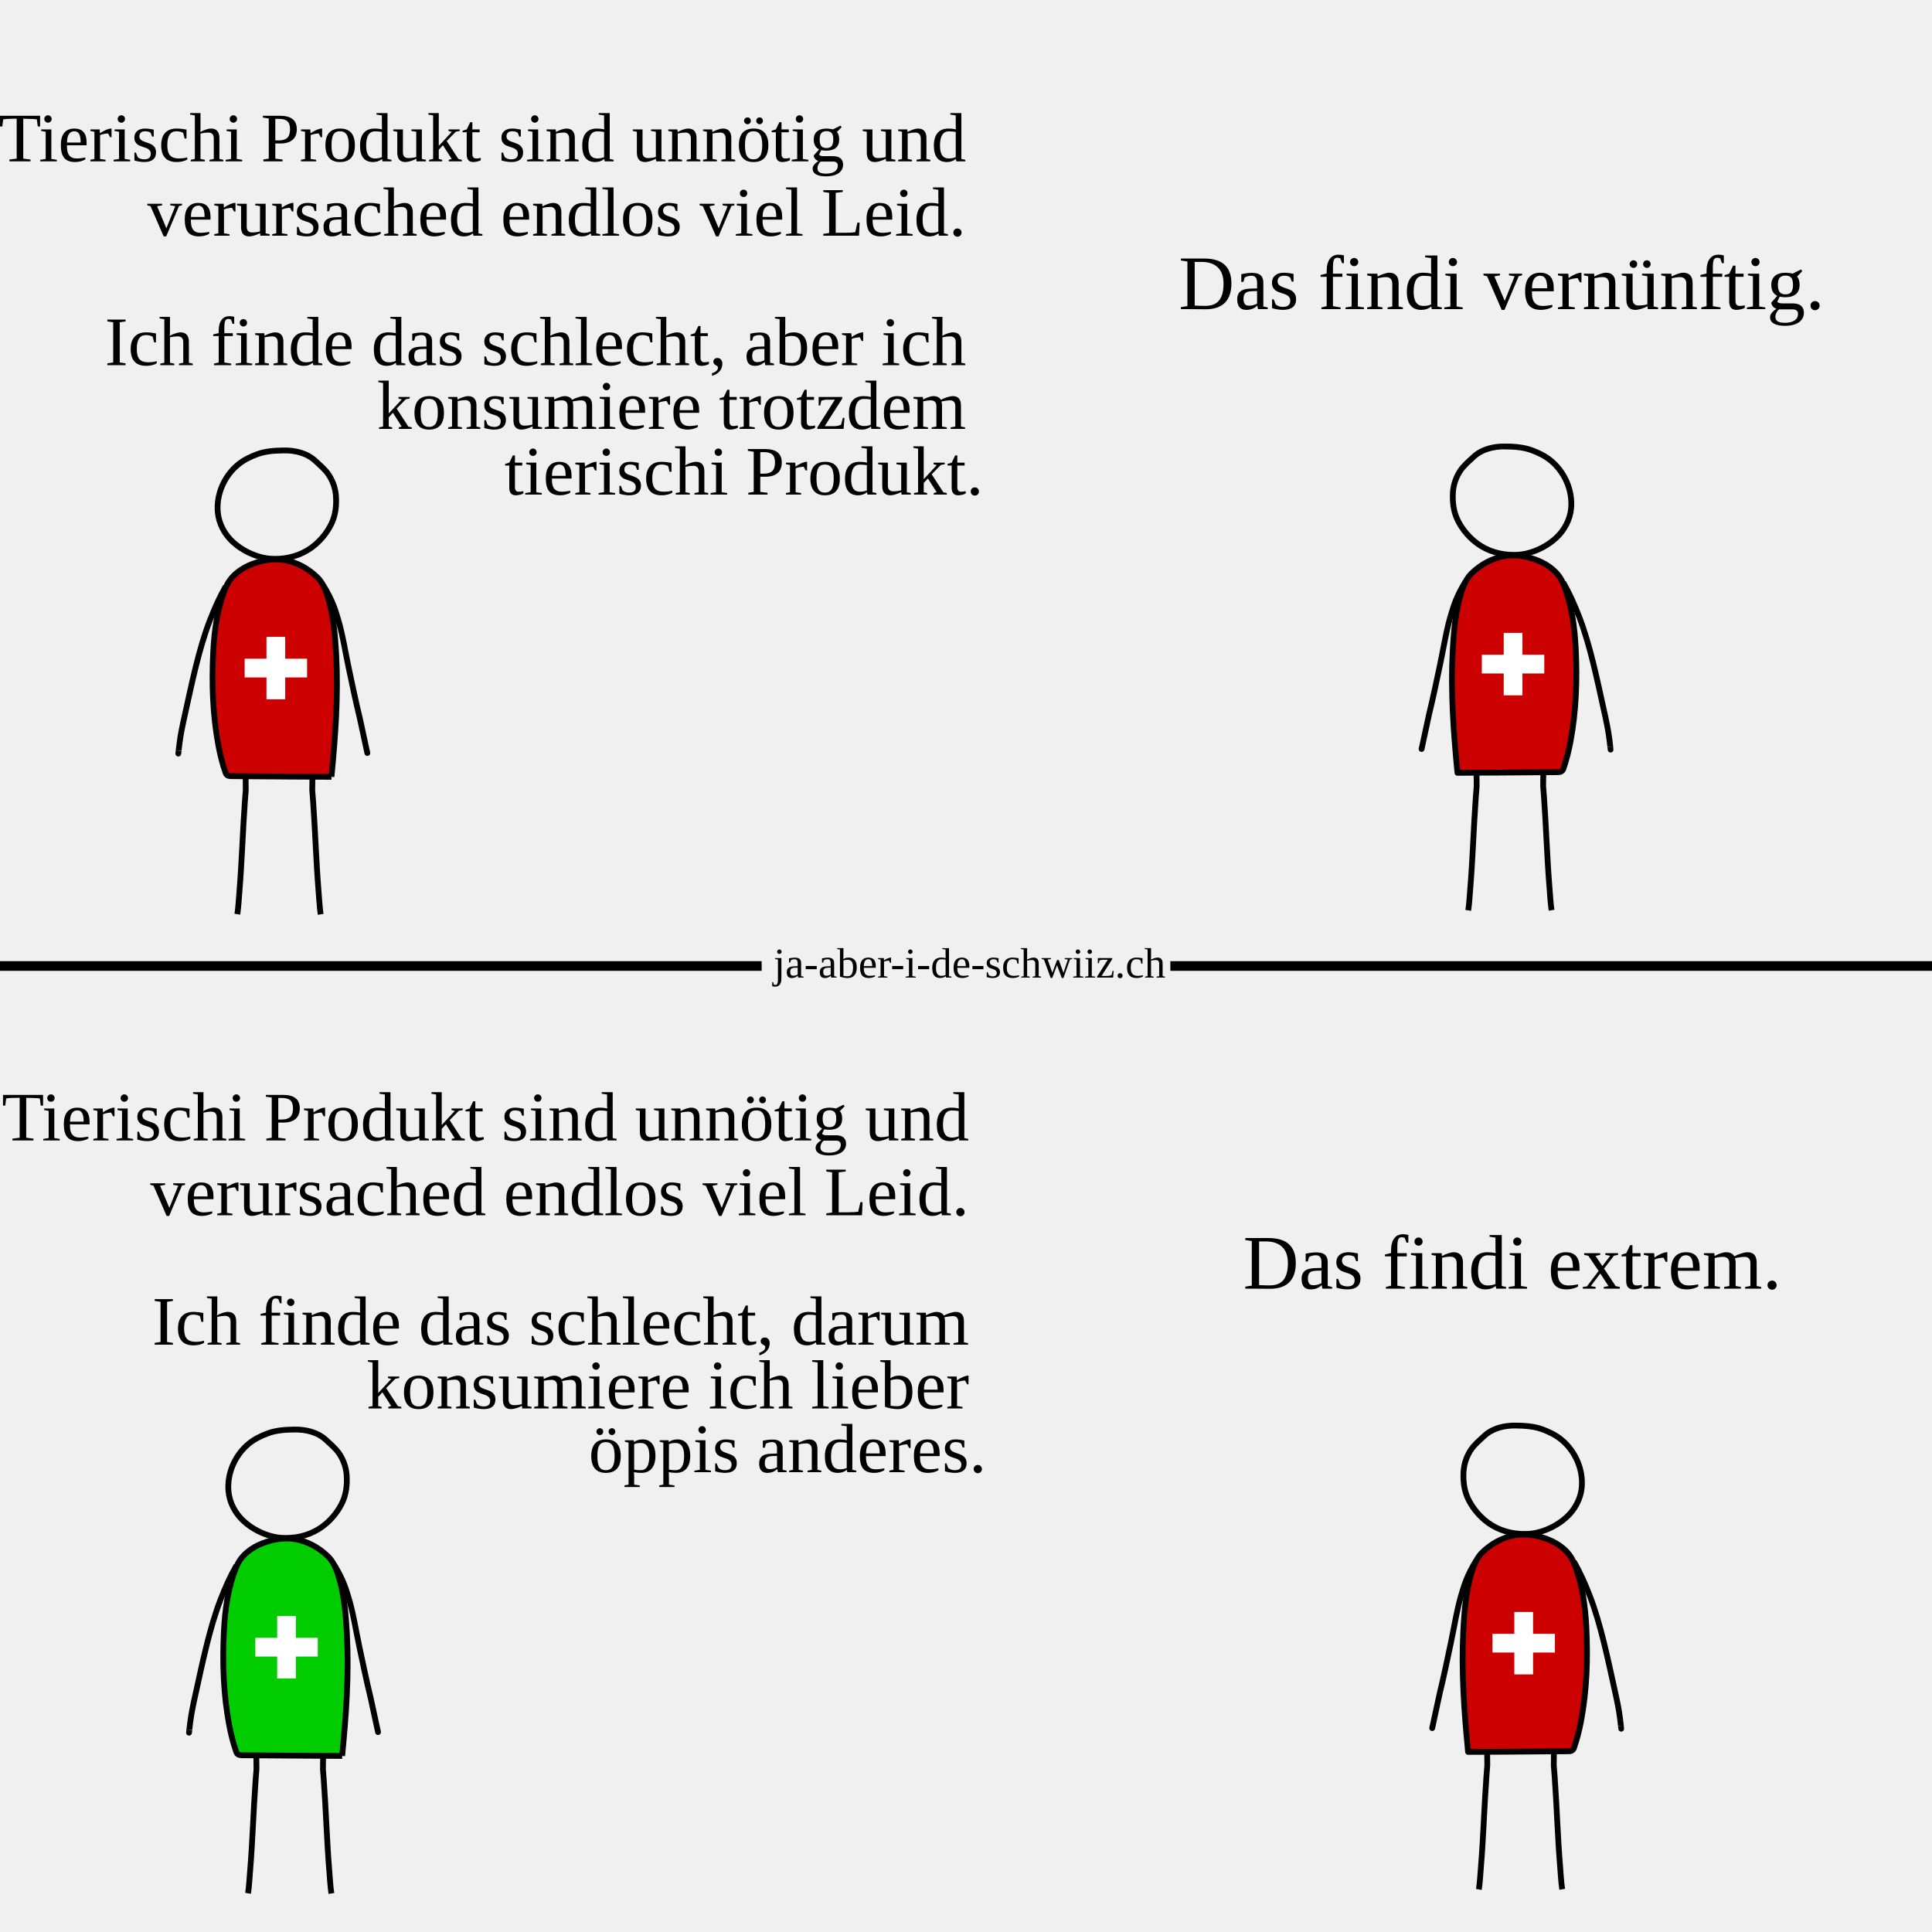
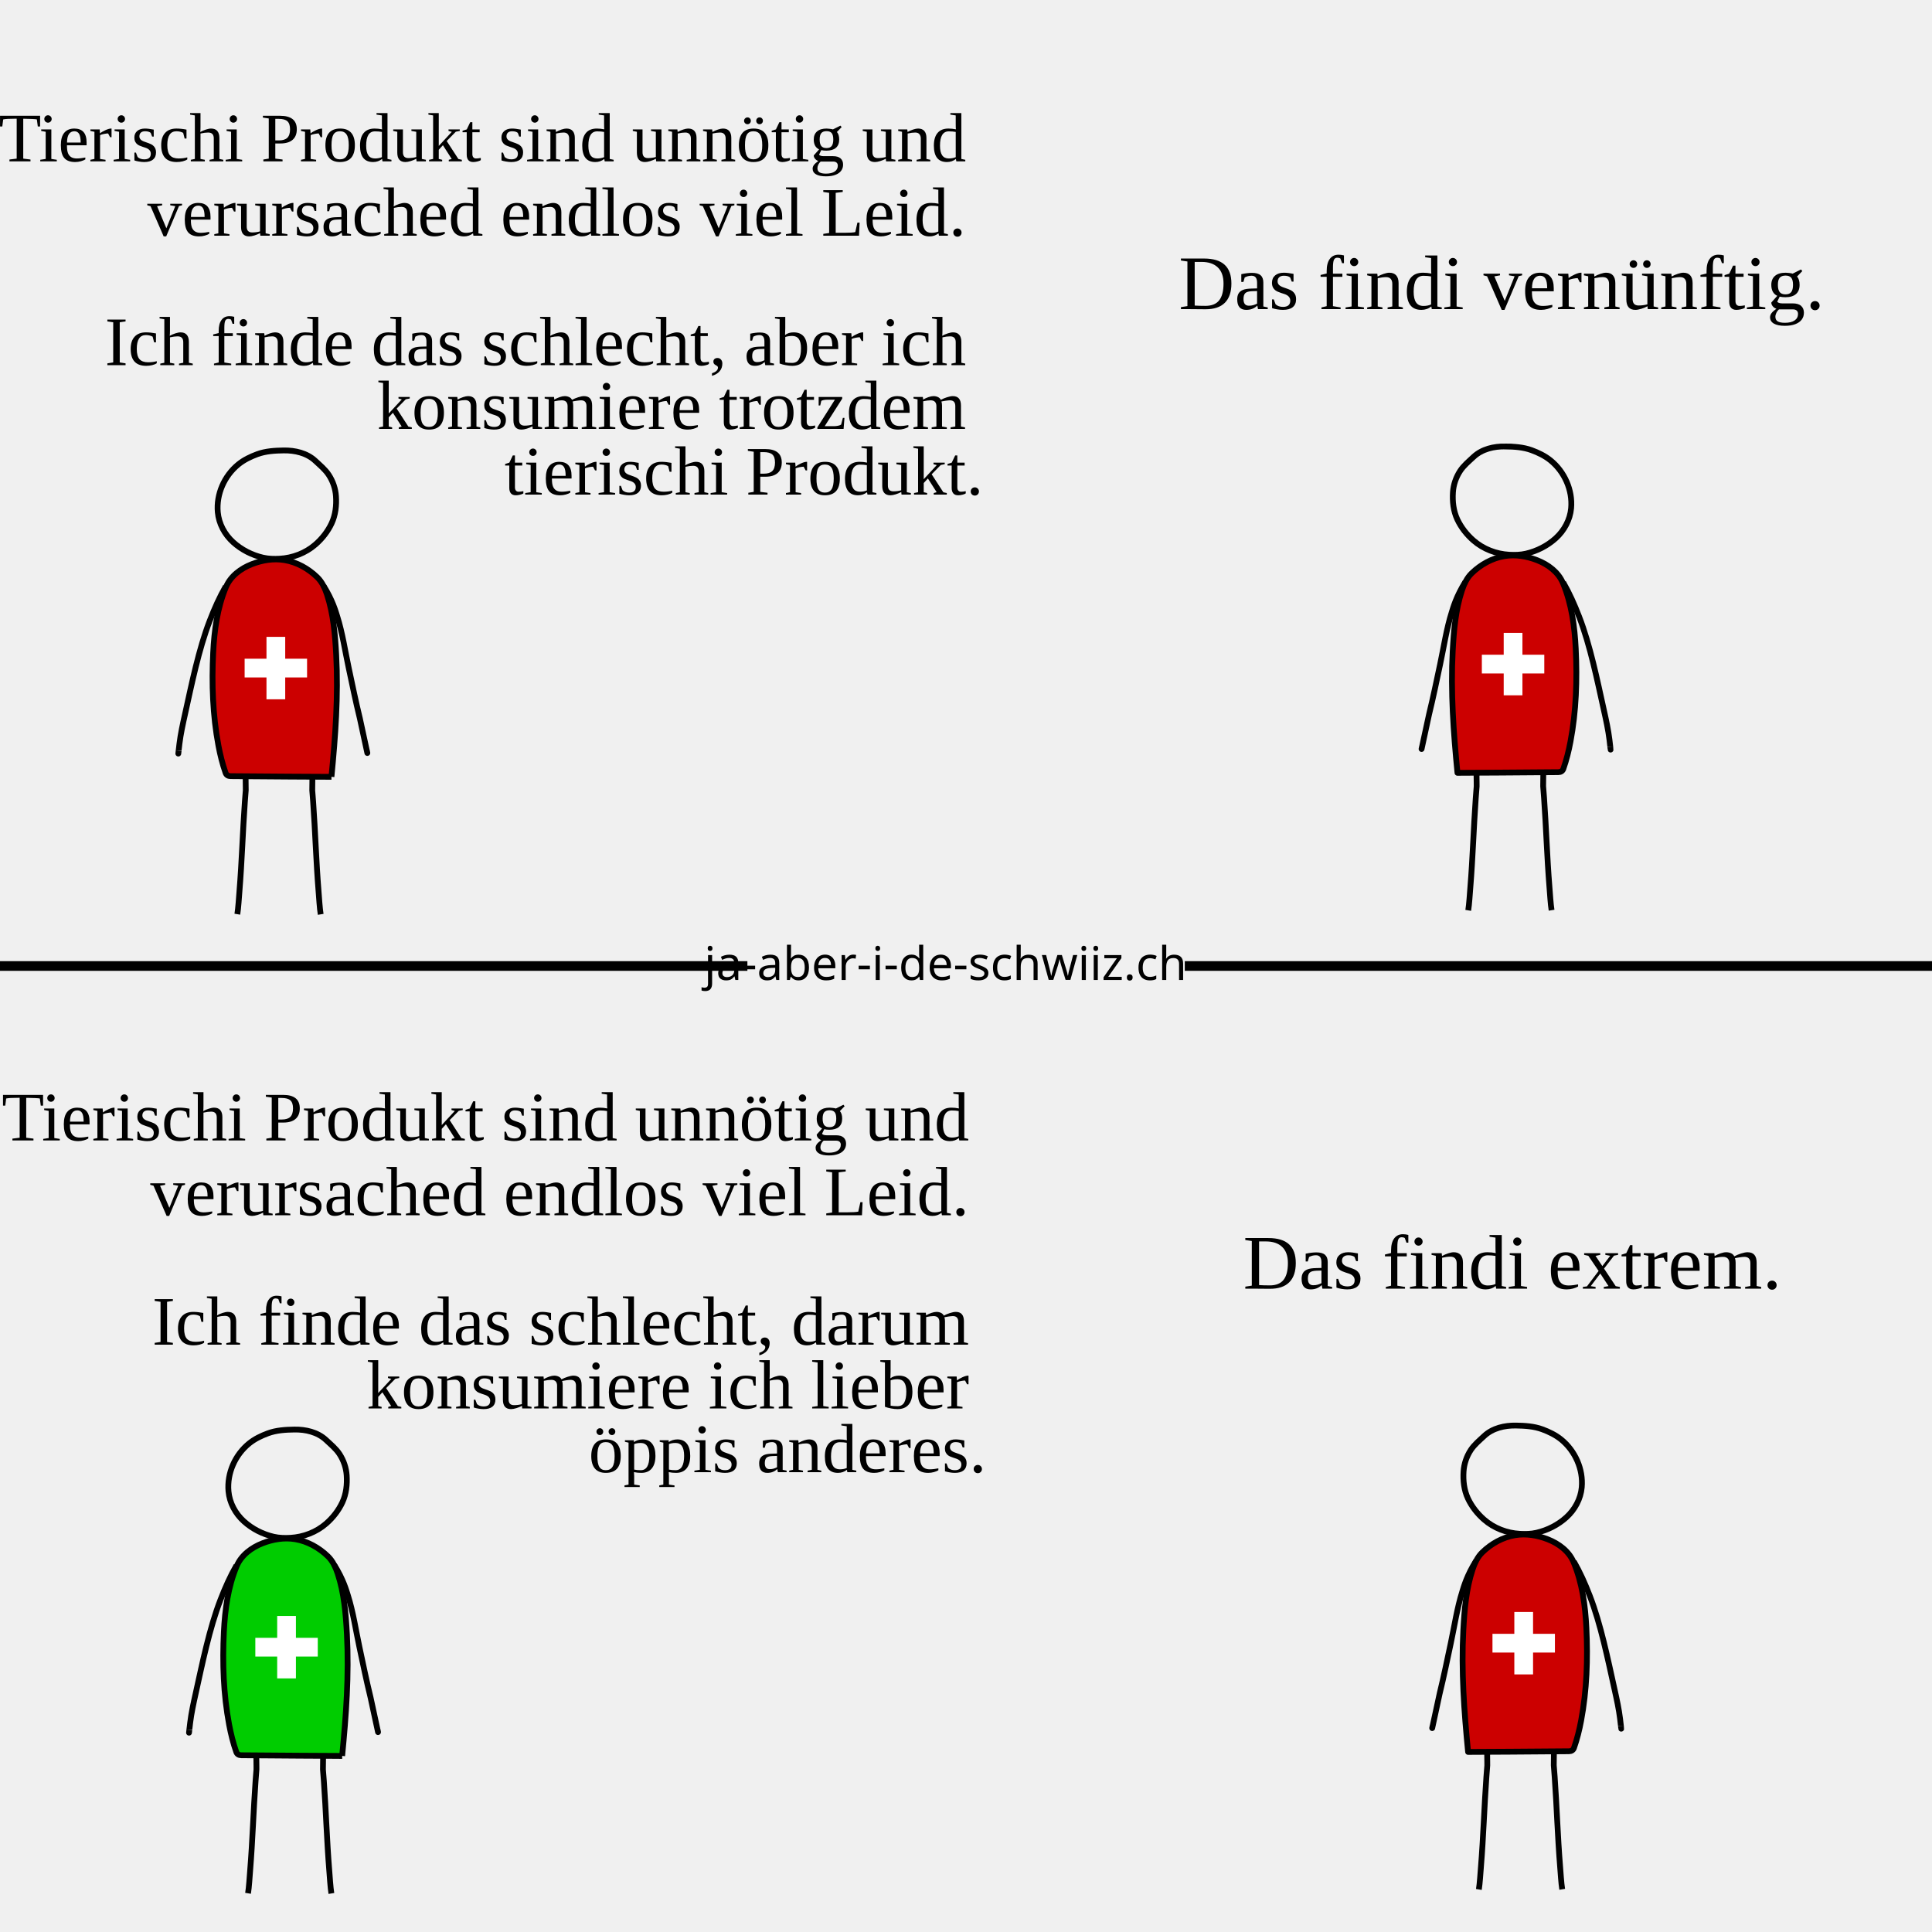
- <svg xmlns="http://www.w3.org/2000/svg" width="1e3" height="1e3" version="1.1" viewBox="0 0 1e3 1e3">
-   <text x="510.61" y="596" style="fill:#000000;font-size:36px;line-height:1">
-     <tspan x="510.61" y="590.286" style="text-align:end;text-anchor:end">Tierischi Produkt sind unnötig und</tspan>
-     <tspan x="510.61" y="629" style="text-align:end;text-anchor:end">verursached endlos viel Leid.</tspan>
-     <tspan x="510.61" y="662" style="text-align:end;text-anchor:end" />
-     <tspan x="510.61" y="696" style="text-align:end;text-anchor:end">Ich finde das schlecht, darum</tspan>
-     <tspan x="510.61" y="729" style="text-align:end;text-anchor:end">konsumiere ich lieber</tspan>
-     <tspan x="510.61" y="762" style="text-align:end;text-anchor:end">öppis anderes.</tspan>
+ <svg xmlns="http://www.w3.org/2000/svg" width="1e3" height="1e3" version="1.1" viewBox="0 0 1e3 1e3" id="svg120">
+   <defs id="defs124" />
+   <text x="510.61" y="596" style="fill:#000000;font-size:36px;line-height:1" id="text14">
+     <tspan x="510.61" y="590.286" style="text-align:end;text-anchor:end" id="tspan2">Tierischi Produkt sind unnötig und</tspan>
+     <tspan x="510.61" y="629" style="text-align:end;text-anchor:end" id="tspan4">verursached endlos viel Leid.</tspan>
+     <tspan x="510.61" y="662" style="text-align:end;text-anchor:end" id="tspan6" />
+     <tspan x="510.61" y="696" style="text-align:end;text-anchor:end" id="tspan8">Ich finde das schlecht, darum</tspan>
+     <tspan x="510.61" y="729" style="text-align:end;text-anchor:end" id="tspan10">konsumiere ich lieber</tspan>
+     <tspan x="510.61" y="762" style="text-align:end;text-anchor:end" id="tspan12">öppis anderes.</tspan>
  </text>
-   <text x="400.341" y="506" font-size="22px">ja-aber-i-de-schwiiz.ch</text>
-   <g fill="none" stroke="#000" stroke-width="5px">
-     <path d="m0 500h394.23" />
-     <path d="m605.77 500h394.23" />
-   </g>
-   <g transform="translate(-119.76 -2.4241)">
-     <g stroke="#000" stroke-width="3">
-       <path d="m266.56 235.57c-4.601 0.072-9.322 0.347-13.651 1.946-3.473 1.283-6.865 2.905-9.761 5.258-7.249 5.891-11.497 15.402-10.66 24.778 0.532 5.956 3.554 11.535 7.973 15.533 4.34 3.928 9.74 6.66 15.405 7.97 2.842 0.657 5.796 0.714 8.696 0.551 6.747-0.378 13.394-2.919 18.5-7.382 3.469-3.032 6.385-6.75 8.338-10.918 2.038-4.348 2.569-9.278 2.257-14.033-0.256-3.909-1.56-7.712-3.7-10.998-1.845-2.833-4.5-4.981-6.957-7.289-4.372-4.107-10.598-5.519-16.442-5.417z" fill="none" />
-       <path d="m291.32 404.5c2.051-20.927 3.583-41.997 2.461-63.015-0.564-10.562-1.449-21.267-4.773-31.368-1.074-3.263-2.539-6.476-5.046-8.916-4.619-4.494-10.554-7.806-16.91-8.869-5.706-0.955-11.635 0.028-16.978 2.115-5.64 2.203-10.984 6.125-13.379 11.887-4.462 10.733-6.031 22.425-6.596 33.949-0.787 16.048-0.252 32.255 2.723 48.046 0.9 4.776 2.067 9.513 3.694 14.126 0.392 1.111 1.328 1.694 2.555 1.702 17.417 0.115 46.349 0.38 52.25 0.344 3.3e-4 0-6e-4 -8e-4 -6e-4 -8e-4z" fill="#c00" />
-       <g fill="none">
-         <path d="m246.89 404.7c0.091 9.775 0.24 3.927-0.391 12.763-1.101 15.421-1.549 30.884-2.8 46.299-0.247 3.044-0.592 8.838-1.094 11.85" />
-         <path d="m236.58 305.95c-3.223 5.62-5.771 11.352-8.245 17.734-5.722 14.756-9.396 33.026-12.83 48.483-1.109 4.992-2.251 10.168-2.865 15.238-0.164 1.353-0.919 7.929-0.404 3.647" />
-         <path d="m287.2 305.6c4.757 7.588 6.343 13.436 7.085 15.778 2.725 8.605 4.097 18.002 5.983 26.828 1.949 9.12 3.528 16.931 5.742 25.994 0.279 1.143 5.133 23.973 3.647 16.735" />
-         <path d="m281.46 404.78c-0.091 9.775-0.24 3.927 0.391 12.763 1.101 15.421 1.549 30.884 2.8 46.299 0.247 3.044 0.592 8.838 1.094 11.85" />
+   <g transform="translate(-119.76 -2.4241)" id="g42">
+     <g stroke="#000" stroke-width="3" id="g38">
+       <path d="m266.56 235.57c-4.601 0.072-9.322 0.347-13.651 1.946-3.473 1.283-6.865 2.905-9.761 5.258-7.249 5.891-11.497 15.402-10.66 24.778 0.532 5.956 3.554 11.535 7.973 15.533 4.34 3.928 9.74 6.66 15.405 7.97 2.842 0.657 5.796 0.714 8.696 0.551 6.747-0.378 13.394-2.919 18.5-7.382 3.469-3.032 6.385-6.75 8.338-10.918 2.038-4.348 2.569-9.278 2.257-14.033-0.256-3.909-1.56-7.712-3.7-10.998-1.845-2.833-4.5-4.981-6.957-7.289-4.372-4.107-10.598-5.519-16.442-5.417z" fill="none" id="path24" />
+       <path d="m291.32 404.5c2.051-20.927 3.583-41.997 2.461-63.015-0.564-10.562-1.449-21.267-4.773-31.368-1.074-3.263-2.539-6.476-5.046-8.916-4.619-4.494-10.554-7.806-16.91-8.869-5.706-0.955-11.635 0.028-16.978 2.115-5.64 2.203-10.984 6.125-13.379 11.887-4.462 10.733-6.031 22.425-6.596 33.949-0.787 16.048-0.252 32.255 2.723 48.046 0.9 4.776 2.067 9.513 3.694 14.126 0.392 1.111 1.328 1.694 2.555 1.702 17.417 0.115 46.349 0.38 52.25 0.344 3.3e-4 0-6e-4 -8e-4 -6e-4 -8e-4z" fill="#c00" id="path26" />
+       <g fill="none" id="g36">
+         <path d="m246.89 404.7c0.091 9.775 0.24 3.927-0.391 12.763-1.101 15.421-1.549 30.884-2.8 46.299-0.247 3.044-0.592 8.838-1.094 11.85" id="path28" />
+         <path d="m236.58 305.95c-3.223 5.62-5.771 11.352-8.245 17.734-5.722 14.756-9.396 33.026-12.83 48.483-1.109 4.992-2.251 10.168-2.865 15.238-0.164 1.353-0.919 7.929-0.404 3.647" id="path30" />
+         <path d="m287.2 305.6c4.757 7.588 6.343 13.436 7.085 15.778 2.725 8.605 4.097 18.002 5.983 26.828 1.949 9.12 3.528 16.931 5.742 25.994 0.279 1.143 5.133 23.973 3.647 16.735" id="path32" />
+         <path d="m281.46 404.78c-0.091 9.775-0.24 3.927 0.391 12.763 1.101 15.421 1.549 30.884 2.8 46.299 0.247 3.044 0.592 8.838 1.094 11.85" id="path34" />
      </g>
    </g>
-     <path class="nostroke" d="m257.69 332.06h9.696v11.312h11.312v9.696h-11.312v11.312h-9.696v-11.312h-11.312v-9.696h11.312z" fill="white" />
+     <path class="nostroke" d="m257.69 332.06h9.696v11.312h11.312v9.696h-11.312v11.312h-9.696v-11.312h-11.312v-9.696h11.312z" fill="white" id="path40" />
  </g>
-   <g transform="matrix(-1 0 0 1 1045.7 -4.4859)">
-     <g stroke="#000" stroke-width="3">
-       <path d="m266.56 235.57c-4.601 0.072-9.322 0.347-13.651 1.946-3.473 1.283-6.865 2.905-9.761 5.258-7.249 5.891-11.497 15.402-10.66 24.778 0.532 5.956 3.554 11.535 7.973 15.533 4.34 3.928 9.74 6.66 15.405 7.97 2.842 0.657 5.796 0.714 8.696 0.551 6.747-0.378 13.394-2.919 18.5-7.382 3.469-3.032 6.385-6.75 8.338-10.918 2.038-4.348 2.569-9.278 2.257-14.033-0.256-3.909-1.56-7.712-3.7-10.998-1.845-2.833-4.5-4.981-6.957-7.289-4.372-4.107-10.598-5.519-16.442-5.417z" fill="none" />
-       <path d="m291.32 404.5c2.051-20.927 3.583-41.997 2.461-63.015-0.564-10.562-1.449-21.267-4.773-31.368-1.074-3.263-2.539-6.476-5.046-8.916-4.619-4.494-10.554-7.806-16.91-8.869-5.706-0.955-11.635 0.028-16.978 2.115-5.64 2.203-10.984 6.125-13.379 11.887-4.462 10.733-6.031 22.425-6.596 33.949-0.787 16.048-0.252 32.255 2.723 48.046 0.9 4.776 2.067 9.513 3.694 14.126 0.392 1.111 1.328 1.694 2.555 1.702 17.417 0.115 46.349 0.38 52.25 0.344 3.3e-4 0-6e-4 -8e-4 -6e-4 -8e-4z" fill="#c00" />
-       <g fill="none">
-         <path d="m246.89 404.7c0.091 9.775 0.24 3.927-0.391 12.763-1.101 15.421-1.549 30.884-2.8 46.299-0.247 3.044-0.592 8.838-1.094 11.85" />
-         <path d="m236.58 305.95c-3.223 5.62-5.771 11.352-8.245 17.734-5.722 14.756-9.396 33.026-12.83 48.483-1.109 4.992-2.251 10.168-2.865 15.238-0.164 1.353-0.919 7.929-0.404 3.647" />
-         <path d="m287.2 305.6c4.757 7.588 6.343 13.436 7.085 15.778 2.725 8.605 4.097 18.002 5.983 26.828 1.949 9.12 3.528 16.931 5.742 25.994 0.279 1.143 5.133 23.973 3.647 16.735" />
-         <path d="m281.46 404.78c-0.091 9.775-0.24 3.927 0.391 12.763 1.101 15.421 1.549 30.884 2.8 46.299 0.247 3.044 0.592 8.838 1.094 11.85" />
+   <g transform="matrix(-1 0 0 1 1045.7 -4.4859)" id="g62">
+     <g stroke="#000" stroke-width="3" id="g58">
+       <path d="m266.56 235.57c-4.601 0.072-9.322 0.347-13.651 1.946-3.473 1.283-6.865 2.905-9.761 5.258-7.249 5.891-11.497 15.402-10.66 24.778 0.532 5.956 3.554 11.535 7.973 15.533 4.34 3.928 9.74 6.66 15.405 7.97 2.842 0.657 5.796 0.714 8.696 0.551 6.747-0.378 13.394-2.919 18.5-7.382 3.469-3.032 6.385-6.75 8.338-10.918 2.038-4.348 2.569-9.278 2.257-14.033-0.256-3.909-1.56-7.712-3.7-10.998-1.845-2.833-4.5-4.981-6.957-7.289-4.372-4.107-10.598-5.519-16.442-5.417z" fill="none" id="path44" />
+       <path d="m291.32 404.5c2.051-20.927 3.583-41.997 2.461-63.015-0.564-10.562-1.449-21.267-4.773-31.368-1.074-3.263-2.539-6.476-5.046-8.916-4.619-4.494-10.554-7.806-16.91-8.869-5.706-0.955-11.635 0.028-16.978 2.115-5.64 2.203-10.984 6.125-13.379 11.887-4.462 10.733-6.031 22.425-6.596 33.949-0.787 16.048-0.252 32.255 2.723 48.046 0.9 4.776 2.067 9.513 3.694 14.126 0.392 1.111 1.328 1.694 2.555 1.702 17.417 0.115 46.349 0.38 52.25 0.344 3.3e-4 0-6e-4 -8e-4 -6e-4 -8e-4z" fill="#c00" id="path46" />
+       <g fill="none" id="g56">
+         <path d="m246.89 404.7c0.091 9.775 0.24 3.927-0.391 12.763-1.101 15.421-1.549 30.884-2.8 46.299-0.247 3.044-0.592 8.838-1.094 11.85" id="path48" />
+         <path d="m236.58 305.95c-3.223 5.62-5.771 11.352-8.245 17.734-5.722 14.756-9.396 33.026-12.83 48.483-1.109 4.992-2.251 10.168-2.865 15.238-0.164 1.353-0.919 7.929-0.404 3.647" id="path50" />
+         <path d="m287.2 305.6c4.757 7.588 6.343 13.436 7.085 15.778 2.725 8.605 4.097 18.002 5.983 26.828 1.949 9.12 3.528 16.931 5.742 25.994 0.279 1.143 5.133 23.973 3.647 16.735" id="path52" />
+         <path d="m281.46 404.78c-0.091 9.775-0.24 3.927 0.391 12.763 1.101 15.421 1.549 30.884 2.8 46.299 0.247 3.044 0.592 8.838 1.094 11.85" id="path54" />
      </g>
    </g>
-     <path class="nostroke" d="m257.69 332.06h9.696v11.312h11.312v9.696h-11.312v11.312h-9.696v-11.312h-11.312v-9.696h11.312z" fill="white" />
+     <path class="nostroke" d="m257.69 332.06h9.696v11.312h11.312v9.696h-11.312v11.312h-9.696v-11.312h-11.312v-9.696h11.312z" fill="white" id="path60" />
  </g>
-   <text x="777.279" y="160" fill="#000000" font-size="40px" text-anchor="middle" style="line-height:1">Das findi vernünftig.</text>
-   <text x="509.072" y="89" style="fill:#000000;font-size:36px;line-height:1">
-     <tspan x="509.072" y="83.505" style="text-align:end;text-anchor:end">Tierischi Produkt sind unnötig und</tspan>
-     <tspan x="509.072" y="122" style="text-align:end;text-anchor:end">verursached endlos viel Leid.</tspan>
-     <tspan x="509.072" y="189" style="text-align:end;text-anchor:end">Ich finde das schlecht, aber ich</tspan>
-     <tspan x="509.072" y="222" style="text-align:end;text-anchor:end">konsumiere trotzdem</tspan>
-     <tspan x="509.072" y="256" style="text-align:end;text-anchor:end">tierischi Produkt.</tspan>
+   <text x="777.279" y="160" fill="#000000" font-size="40px" text-anchor="middle" style="line-height:1" id="text64">Das findi vernünftig.</text>
+   <text x="509.072" y="89" style="fill:#000000;font-size:36px;line-height:1" id="text76">
+     <tspan x="509.072" y="83.505" style="text-align:end;text-anchor:end" id="tspan66">Tierischi Produkt sind unnötig und</tspan>
+     <tspan x="509.072" y="122" style="text-align:end;text-anchor:end" id="tspan68">verursached endlos viel Leid.</tspan>
+     <tspan x="509.072" y="189" style="text-align:end;text-anchor:end" id="tspan70">Ich finde das schlecht, aber ich</tspan>
+     <tspan x="509.072" y="222" style="text-align:end;text-anchor:end" id="tspan72">konsumiere trotzdem</tspan>
+     <tspan x="509.072" y="256" style="text-align:end;text-anchor:end" id="tspan74">tierischi Produkt.</tspan>
  </text>
-   <g transform="translate(-114.22 504.36)">
-     <g stroke="#000" stroke-width="3">
-       <path d="m266.56 235.57c-4.601 0.072-9.322 0.347-13.651 1.946-3.473 1.283-6.865 2.905-9.761 5.258-7.249 5.891-11.497 15.402-10.66 24.778 0.532 5.956 3.554 11.535 7.973 15.533 4.34 3.928 9.74 6.66 15.405 7.97 2.842 0.657 5.796 0.714 8.696 0.551 6.747-0.378 13.394-2.919 18.5-7.382 3.469-3.032 6.385-6.75 8.338-10.918 2.038-4.348 2.569-9.278 2.257-14.033-0.256-3.909-1.56-7.712-3.7-10.998-1.845-2.833-4.5-4.981-6.957-7.289-4.372-4.107-10.598-5.519-16.442-5.417z" fill="none" />
-       <path d="m291.32 404.5c2.051-20.927 3.583-41.997 2.461-63.015-0.564-10.562-1.449-21.267-4.773-31.368-1.074-3.263-2.539-6.476-5.046-8.916-4.619-4.494-10.554-7.806-16.91-8.869-5.706-0.955-11.635 0.028-16.978 2.115-5.64 2.203-10.984 6.125-13.379 11.887-4.462 10.733-6.031 22.425-6.596 33.949-0.787 16.048-0.252 32.255 2.723 48.046 0.9 4.776 2.067 9.513 3.694 14.126 0.392 1.111 1.328 1.694 2.555 1.702 17.417 0.115 46.349 0.38 52.25 0.344 3.3e-4 0-6e-4 -8e-4 -6e-4 -8e-4z" fill="#0c0" />
-       <g fill="none">
-         <path d="m246.89 404.7c0.091 9.775 0.24 3.927-0.391 12.763-1.101 15.421-1.549 30.884-2.8 46.299-0.247 3.044-0.592 8.838-1.094 11.85" />
-         <path d="m236.58 305.95c-3.223 5.62-5.771 11.352-8.245 17.734-5.722 14.756-9.396 33.026-12.83 48.483-1.109 4.992-2.251 10.168-2.865 15.238-0.164 1.353-0.919 7.929-0.404 3.647" />
-         <path d="m287.2 305.6c4.757 7.588 6.343 13.436 7.085 15.778 2.725 8.605 4.097 18.002 5.983 26.828 1.949 9.12 3.528 16.931 5.742 25.994 0.279 1.143 5.133 23.973 3.647 16.735" />
-         <path d="m281.46 404.78c-0.091 9.775-0.24 3.927 0.391 12.763 1.101 15.421 1.549 30.884 2.8 46.299 0.247 3.044 0.592 8.838 1.094 11.85" />
+   <g transform="translate(-114.22 504.36)" id="g96">
+     <g stroke="#000" stroke-width="3" id="g92">
+       <path d="m266.56 235.57c-4.601 0.072-9.322 0.347-13.651 1.946-3.473 1.283-6.865 2.905-9.761 5.258-7.249 5.891-11.497 15.402-10.66 24.778 0.532 5.956 3.554 11.535 7.973 15.533 4.34 3.928 9.74 6.66 15.405 7.97 2.842 0.657 5.796 0.714 8.696 0.551 6.747-0.378 13.394-2.919 18.5-7.382 3.469-3.032 6.385-6.75 8.338-10.918 2.038-4.348 2.569-9.278 2.257-14.033-0.256-3.909-1.56-7.712-3.7-10.998-1.845-2.833-4.5-4.981-6.957-7.289-4.372-4.107-10.598-5.519-16.442-5.417z" fill="none" id="path78" />
+       <path d="m291.32 404.5c2.051-20.927 3.583-41.997 2.461-63.015-0.564-10.562-1.449-21.267-4.773-31.368-1.074-3.263-2.539-6.476-5.046-8.916-4.619-4.494-10.554-7.806-16.91-8.869-5.706-0.955-11.635 0.028-16.978 2.115-5.64 2.203-10.984 6.125-13.379 11.887-4.462 10.733-6.031 22.425-6.596 33.949-0.787 16.048-0.252 32.255 2.723 48.046 0.9 4.776 2.067 9.513 3.694 14.126 0.392 1.111 1.328 1.694 2.555 1.702 17.417 0.115 46.349 0.38 52.25 0.344 3.3e-4 0-6e-4 -8e-4 -6e-4 -8e-4z" fill="#0c0" id="path80" />
+       <g fill="none" id="g90">
+         <path d="m246.89 404.7c0.091 9.775 0.24 3.927-0.391 12.763-1.101 15.421-1.549 30.884-2.8 46.299-0.247 3.044-0.592 8.838-1.094 11.85" id="path82" />
+         <path d="m236.58 305.95c-3.223 5.62-5.771 11.352-8.245 17.734-5.722 14.756-9.396 33.026-12.83 48.483-1.109 4.992-2.251 10.168-2.865 15.238-0.164 1.353-0.919 7.929-0.404 3.647" id="path84" />
+         <path d="m287.2 305.6c4.757 7.588 6.343 13.436 7.085 15.778 2.725 8.605 4.097 18.002 5.983 26.828 1.949 9.12 3.528 16.931 5.742 25.994 0.279 1.143 5.133 23.973 3.647 16.735" id="path86" />
+         <path d="m281.46 404.78c-0.091 9.775-0.24 3.927 0.391 12.763 1.101 15.421 1.549 30.884 2.8 46.299 0.247 3.044 0.592 8.838 1.094 11.85" id="path88" />
      </g>
    </g>
-     <path class="nostroke" d="m257.69 332.06h9.696v11.312h11.312v9.696h-11.312v11.312h-9.696v-11.312h-11.312v-9.696h11.312z" fill="white" />
+     <path class="nostroke" d="m257.69 332.06h9.696v11.312h11.312v9.696h-11.312v11.312h-9.696v-11.312h-11.312v-9.696h11.312z" fill="white" id="path94" />
  </g>
-   <g transform="matrix(-1 0 0 1 1051.2 502.29)">
-     <g stroke="#000" stroke-width="3">
-       <path d="m266.56 235.57c-4.601 0.072-9.322 0.347-13.651 1.946-3.473 1.283-6.865 2.905-9.761 5.258-7.249 5.891-11.497 15.402-10.66 24.778 0.532 5.956 3.554 11.535 7.973 15.533 4.34 3.928 9.74 6.66 15.405 7.97 2.842 0.657 5.796 0.714 8.696 0.551 6.747-0.378 13.394-2.919 18.5-7.382 3.469-3.032 6.385-6.75 8.338-10.918 2.038-4.348 2.569-9.278 2.257-14.033-0.256-3.909-1.56-7.712-3.7-10.998-1.845-2.833-4.5-4.981-6.957-7.289-4.372-4.107-10.598-5.519-16.442-5.417z" fill="none" />
-       <path d="m291.32 404.5c2.051-20.927 3.583-41.997 2.461-63.015-0.564-10.562-1.449-21.267-4.773-31.368-1.074-3.263-2.539-6.476-5.046-8.916-4.619-4.494-10.554-7.806-16.91-8.869-5.706-0.955-11.635 0.028-16.978 2.115-5.64 2.203-10.984 6.125-13.379 11.887-4.462 10.733-6.031 22.425-6.596 33.949-0.787 16.048-0.252 32.255 2.723 48.046 0.9 4.776 2.067 9.513 3.694 14.126 0.392 1.111 1.328 1.694 2.555 1.702 17.417 0.115 46.349 0.38 52.25 0.344 3.3e-4 0-6e-4 -8e-4 -6e-4 -8e-4z" fill="#c00" />
-       <g fill="none">
-         <path d="m246.89 404.7c0.091 9.775 0.24 3.927-0.391 12.763-1.101 15.421-1.549 30.884-2.8 46.299-0.247 3.044-0.592 8.838-1.094 11.85" />
-         <path d="m236.58 305.95c-3.223 5.62-5.771 11.352-8.245 17.734-5.722 14.756-9.396 33.026-12.83 48.483-1.109 4.992-2.251 10.168-2.865 15.238-0.164 1.353-0.919 7.929-0.404 3.647" />
-         <path d="m287.2 305.6c4.757 7.588 6.343 13.436 7.085 15.778 2.725 8.605 4.097 18.002 5.983 26.828 1.949 9.12 3.528 16.931 5.742 25.994 0.279 1.143 5.133 23.973 3.647 16.735" />
-         <path d="m281.46 404.78c-0.091 9.775-0.24 3.927 0.391 12.763 1.101 15.421 1.549 30.884 2.8 46.299 0.247 3.044 0.592 8.838 1.094 11.85" />
+   <g transform="matrix(-1 0 0 1 1051.2 502.29)" id="g116">
+     <g stroke="#000" stroke-width="3" id="g112">
+       <path d="m266.56 235.57c-4.601 0.072-9.322 0.347-13.651 1.946-3.473 1.283-6.865 2.905-9.761 5.258-7.249 5.891-11.497 15.402-10.66 24.778 0.532 5.956 3.554 11.535 7.973 15.533 4.34 3.928 9.74 6.66 15.405 7.97 2.842 0.657 5.796 0.714 8.696 0.551 6.747-0.378 13.394-2.919 18.5-7.382 3.469-3.032 6.385-6.75 8.338-10.918 2.038-4.348 2.569-9.278 2.257-14.033-0.256-3.909-1.56-7.712-3.7-10.998-1.845-2.833-4.5-4.981-6.957-7.289-4.372-4.107-10.598-5.519-16.442-5.417z" fill="none" id="path98" />
+       <path d="m291.32 404.5c2.051-20.927 3.583-41.997 2.461-63.015-0.564-10.562-1.449-21.267-4.773-31.368-1.074-3.263-2.539-6.476-5.046-8.916-4.619-4.494-10.554-7.806-16.91-8.869-5.706-0.955-11.635 0.028-16.978 2.115-5.64 2.203-10.984 6.125-13.379 11.887-4.462 10.733-6.031 22.425-6.596 33.949-0.787 16.048-0.252 32.255 2.723 48.046 0.9 4.776 2.067 9.513 3.694 14.126 0.392 1.111 1.328 1.694 2.555 1.702 17.417 0.115 46.349 0.38 52.25 0.344 3.3e-4 0-6e-4 -8e-4 -6e-4 -8e-4z" fill="#c00" id="path100" />
+       <g fill="none" id="g110">
+         <path d="m246.89 404.7c0.091 9.775 0.24 3.927-0.391 12.763-1.101 15.421-1.549 30.884-2.8 46.299-0.247 3.044-0.592 8.838-1.094 11.85" id="path102" />
+         <path d="m236.58 305.95c-3.223 5.62-5.771 11.352-8.245 17.734-5.722 14.756-9.396 33.026-12.83 48.483-1.109 4.992-2.251 10.168-2.865 15.238-0.164 1.353-0.919 7.929-0.404 3.647" id="path104" />
+         <path d="m287.2 305.6c4.757 7.588 6.343 13.436 7.085 15.778 2.725 8.605 4.097 18.002 5.983 26.828 1.949 9.12 3.528 16.931 5.742 25.994 0.279 1.143 5.133 23.973 3.647 16.735" id="path106" />
+         <path d="m281.46 404.78c-0.091 9.775-0.24 3.927 0.391 12.763 1.101 15.421 1.549 30.884 2.8 46.299 0.247 3.044 0.592 8.838 1.094 11.85" id="path108" />
      </g>
    </g>
-     <path class="nostroke" d="m257.69 332.06h9.696v11.312h11.312v9.696h-11.312v11.312h-9.696v-11.312h-11.312v-9.696h11.312z" fill="white" />
+     <path class="nostroke" d="m257.69 332.06h9.696v11.312h11.312v9.696h-11.312v11.312h-9.696v-11.312h-11.312v-9.696h11.312z" fill="white" id="path114" />
  </g>
-   <text x="782.817" y="667" fill="#000000" font-size="40px" text-anchor="middle" style="line-height:1">Das findi extrem.</text>
+   <text x="782.817" y="667" fill="#000000" font-size="40px" text-anchor="middle" style="line-height:1" id="text118">Das findi extrem.</text>
+   <g id="g1113">
+     <g fill="none" stroke="#000000" stroke-width="5px" id="g1097">
+       <path d="M 0,500 H 386.849" id="path1089" />
+       <path d="M 613.242,500 H 1000" id="path1091" />
+     </g>
+   </g>
+   <text xml:space="preserve" style="font-size:24px;line-height:1.25;font-family:'MJ Handwriting';-inkscape-font-specification:'MJ Handwriting';text-align:center;text-anchor:middle;" x="498.738" y="507.216" id="text1495">
+     <tspan id="tspan1493" x="498.738" y="507.216">ja-aber-i-de-schwiiz.ch</tspan>
+   </text>
</svg>
